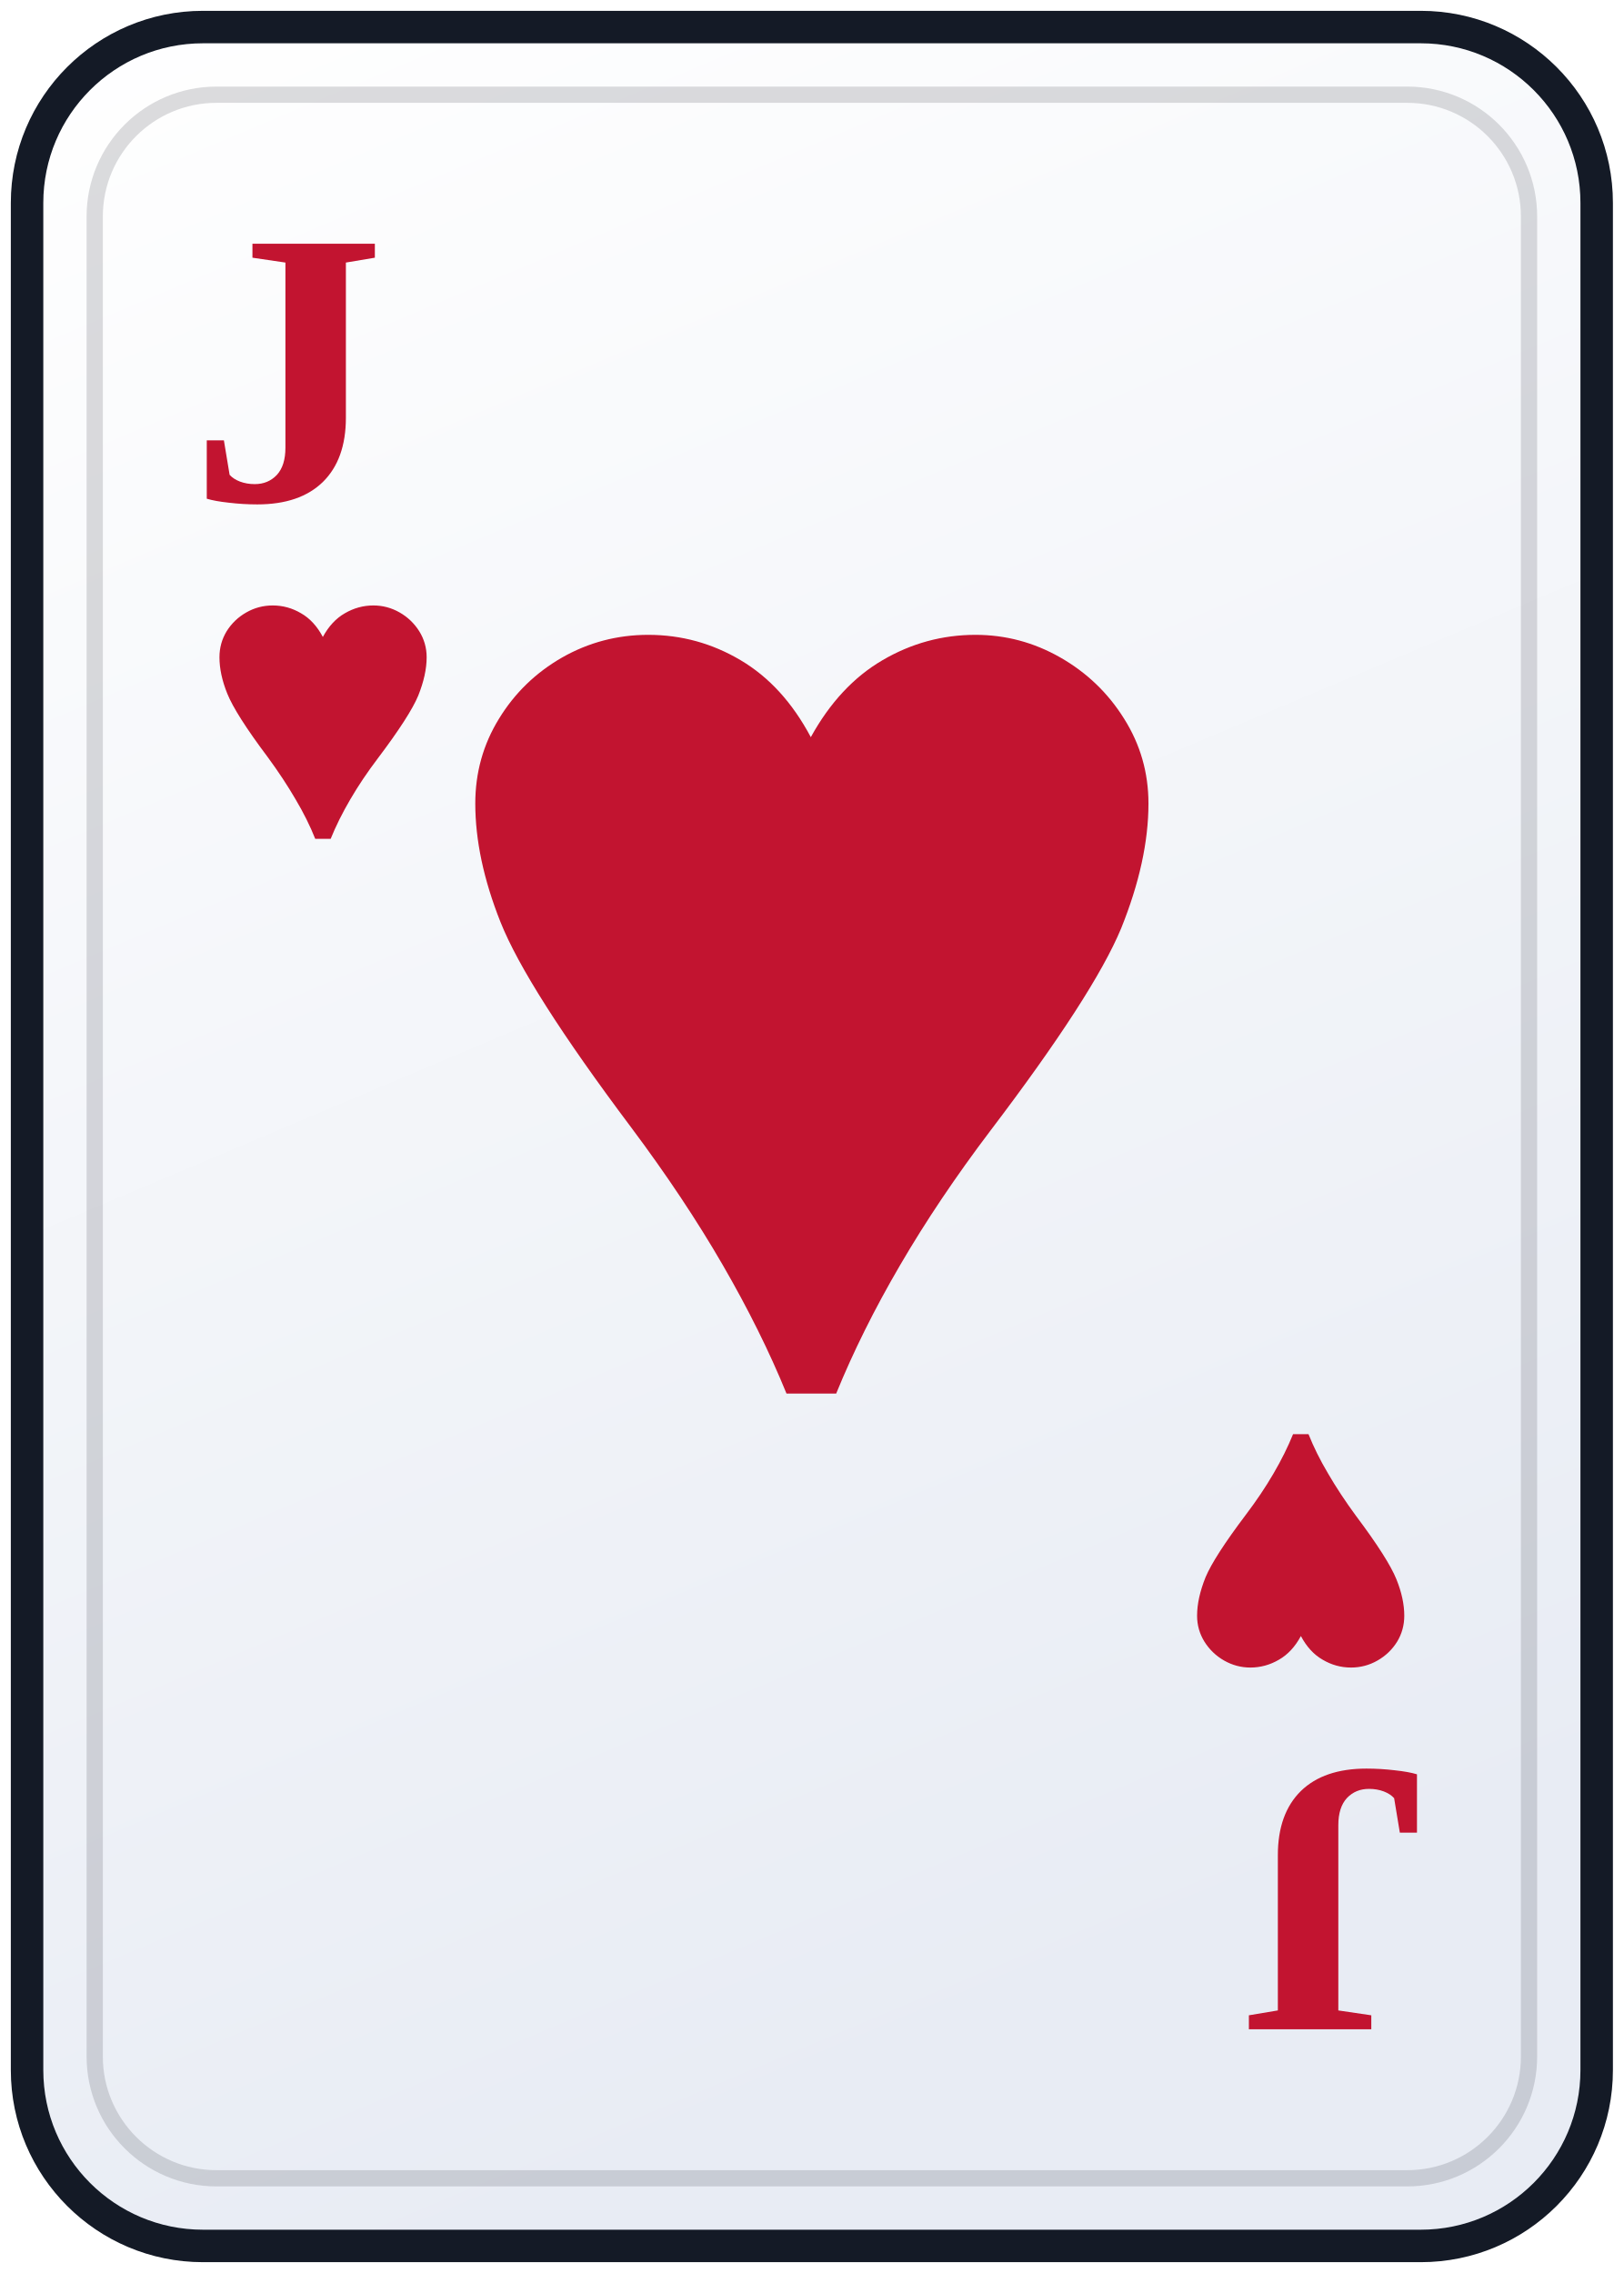
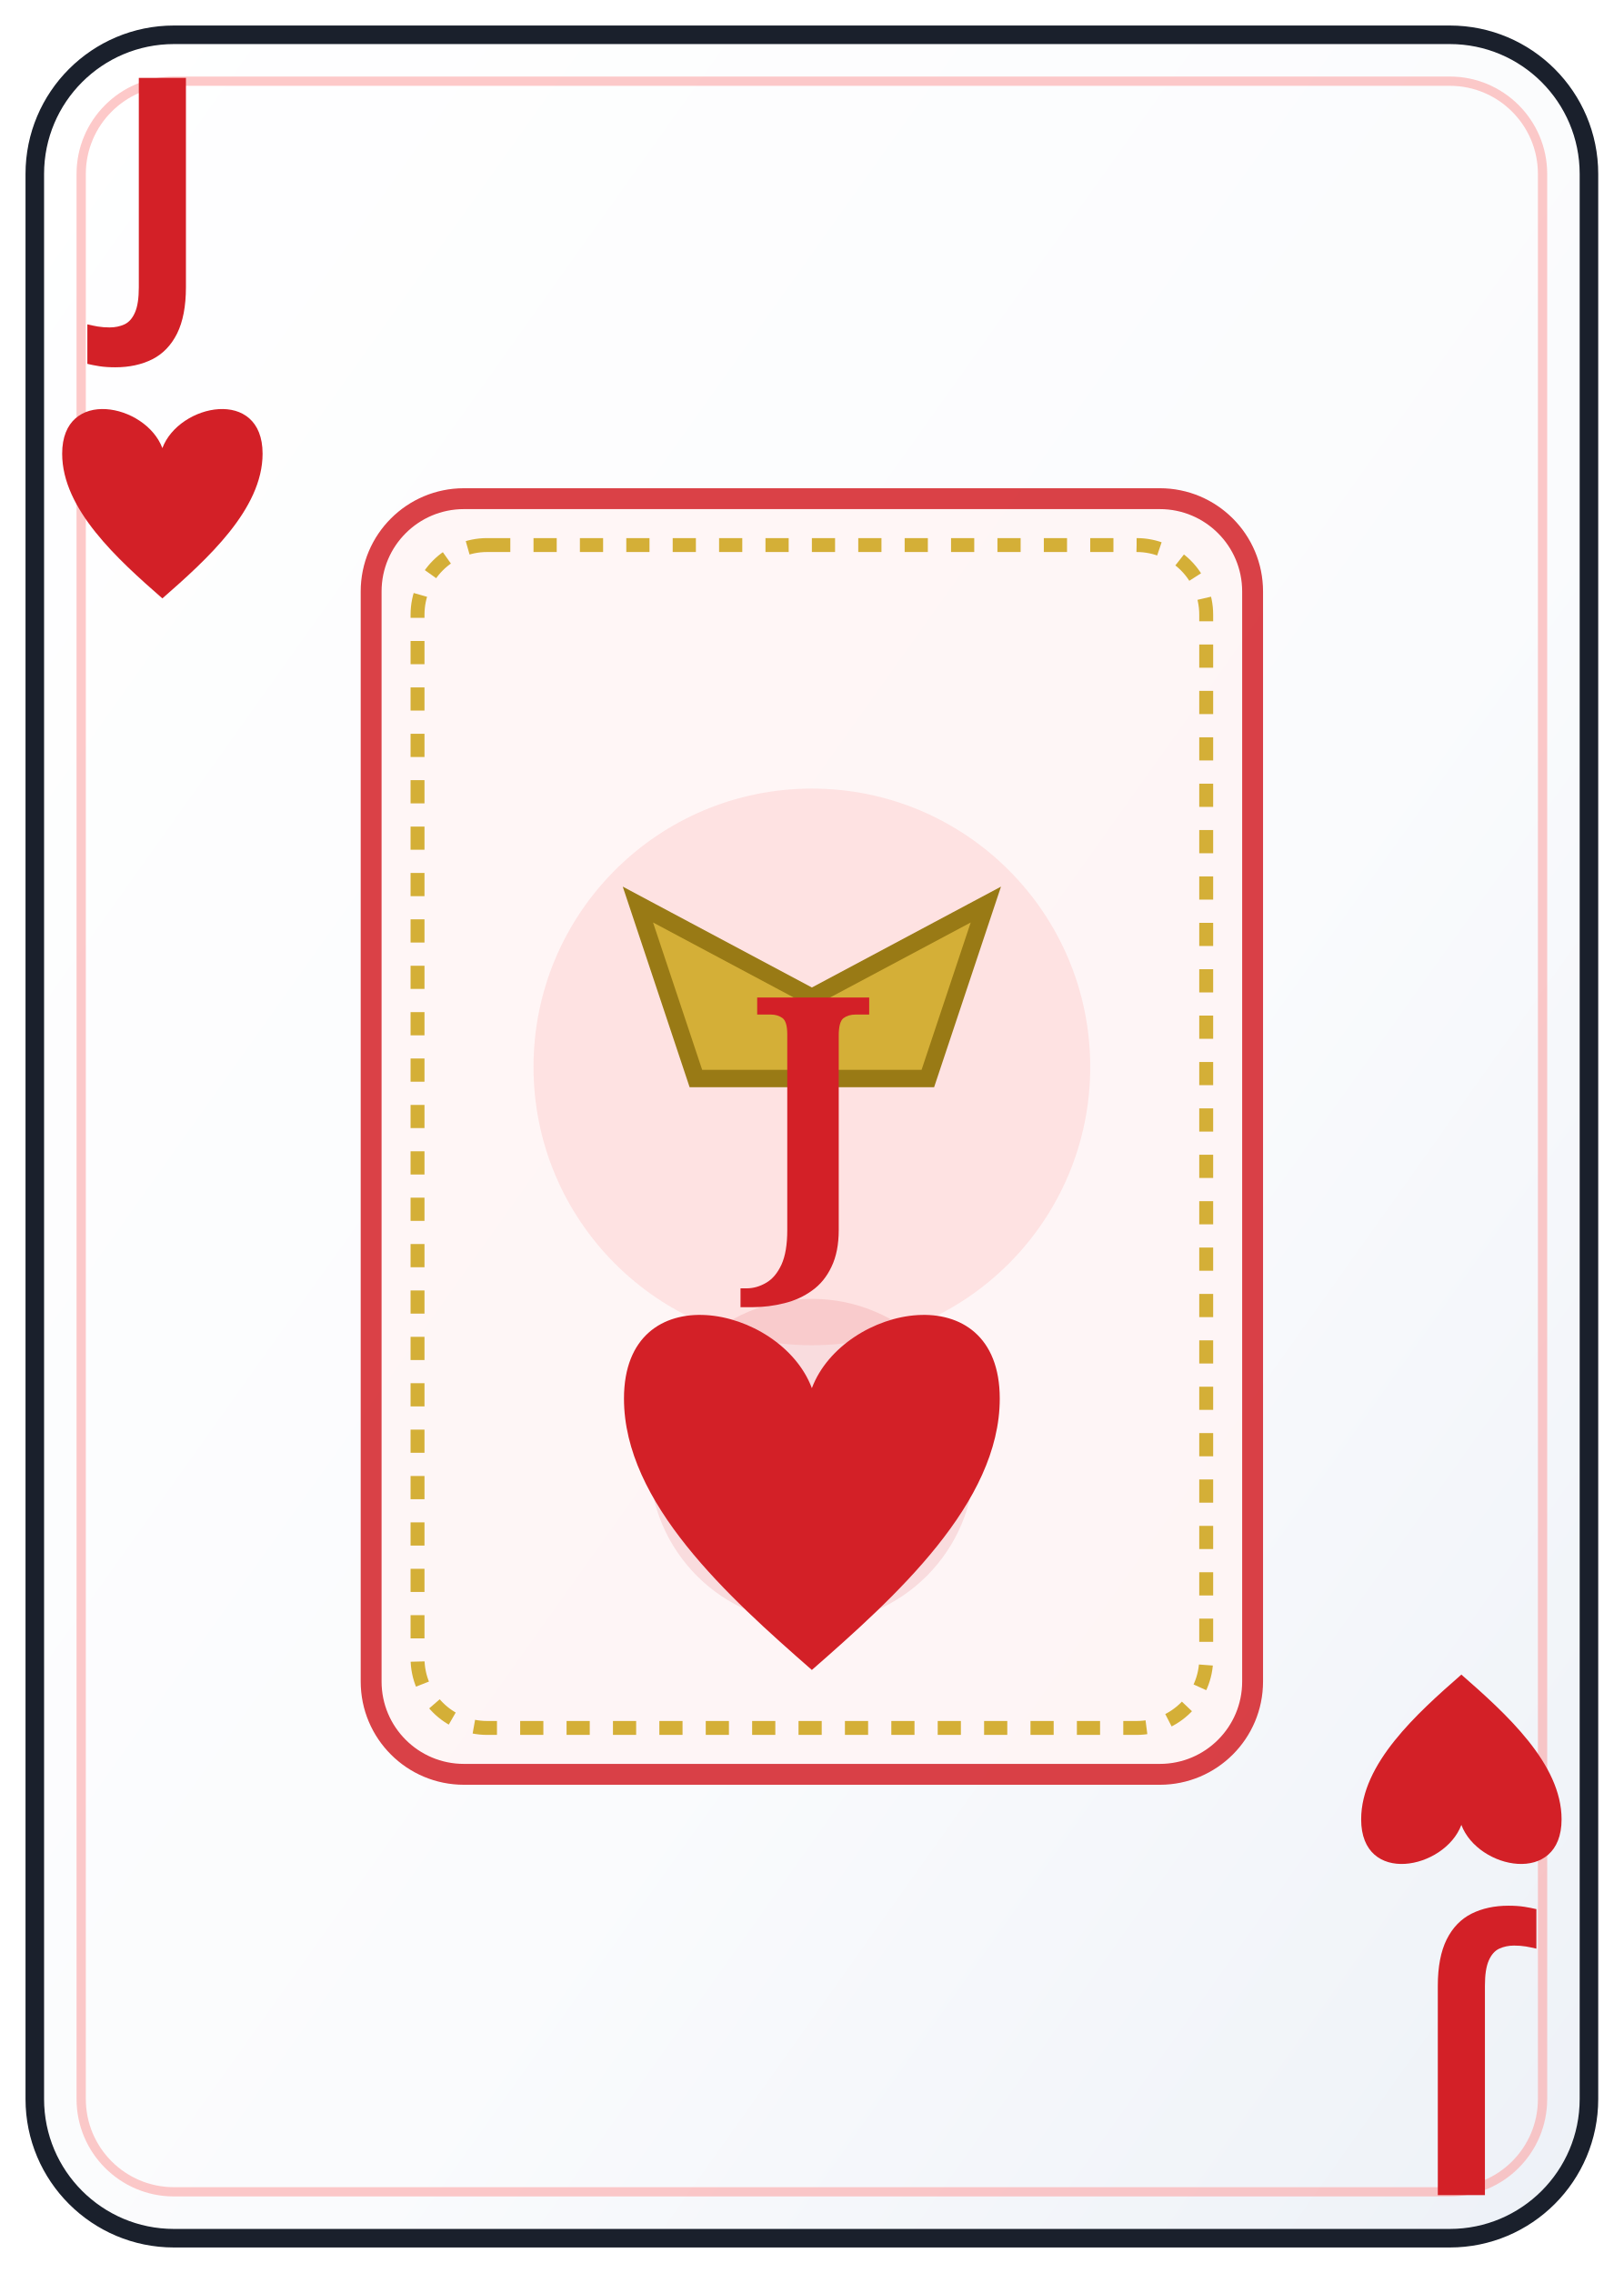
- <svg xmlns="http://www.w3.org/2000/svg" viewBox="0 0 120 168" width="120" height="168">
+ <svg xmlns="http://www.w3.org/2000/svg" viewBox="0 0 140 196" width="140" height="196">
  <defs>
-     <linearGradient id="paper" x1="0" y1="0" x2="0.3" y2="1">
-       <stop offset="0" stop-color="#ffffff" />
-       <stop offset="1" stop-color="#e8ecf4" />
+     <linearGradient id="cardBg" x1="0%" y1="0%" x2="100%" y2="100%">
+       <stop offset="0%" stop-color="#ffffff" />
+       <stop offset="60%" stop-color="#fafbfd" />
+       <stop offset="100%" stop-color="#edf1f7" />
    </linearGradient>
  </defs>
-   <rect x="2" y="2" width="116" height="164" rx="13" fill="url(#paper)" stroke="#141a26" stroke-width="2.4" />
-   <rect x="7" y="7" width="106" height="154" rx="9" fill="none" stroke="#141a26" stroke-opacity="0.15" stroke-width="1.2" />
-   <g fill="#c21430">
-     <text x="14" y="37" font-family="Georgia,'Times New Roman',serif" font-size="29" font-weight="700">J</text>
-     <text x="15" y="62" font-family="'Segoe UI Symbol','Apple Symbols','Noto Sans Symbols 2','DejaVu Sans',serif" font-size="24">♥</text>
+   <rect x="3" y="3" width="134" height="190" rx="12" fill="url(#cardBg)" stroke="#1a202c" stroke-width="1.6" />
+   <rect x="7" y="7" width="126" height="182" rx="8" fill="none" stroke="#fca5a5" stroke-width="0.8" opacity="0.6" />
+   <g transform="translate(14, 26)">
+     <text x="0" y="0" font-family="'Cinzel', 'Segoe UI', 'Helvetica Neue', serif" font-size="27" font-weight="800" text-anchor="middle" fill="#d32027">J</text>
+     <path d="M 0 -7 C -3 -15, -18 -18, -18 -6 C -18 4, -8 13, 0 20 C 8 13, 18 4, 18 -6 C 18 -18, 3 -15, 0 -7 Z" fill="#d32027" transform="translate(0, 16) scale(0.48)" />
  </g>
-   <text x="60" y="103" text-anchor="middle" font-family="'Segoe UI Symbol','Apple Symbols','Noto Sans Symbols 2','DejaVu Sans',serif" font-size="78" fill="#c21430">♥</text>
-   <g transform="rotate(180 60 84)">
-     <g fill="#c21430">
-       <text x="14" y="37" font-family="Georgia,'Times New Roman',serif" font-size="29" font-weight="700">J</text>
-       <text x="15" y="62" font-family="'Segoe UI Symbol','Apple Symbols','Noto Sans Symbols 2','DejaVu Sans',serif" font-size="24">♥</text>
-     </g>
+   <g transform="translate(70, 98)">
+     <rect x="-38" y="-55" width="76" height="110" rx="8" fill="#fff5f5" stroke="#d32027" stroke-width="1.8" opacity="0.85" />
+     <rect x="-34" y="-51" width="68" height="102" rx="6" fill="none" stroke="#d4af37" stroke-width="1.2" stroke-dasharray="2,2" />
+     <circle cx="0" cy="-6" r="24" fill="#fee2e2" />
+     <path d="M-15,-20 L-10,-5 L10,-5 L15,-20 L0,-12 Z" fill="#d4af37" stroke="#997a15" stroke-width="1.5" />
+     <text x="0" y="8" font-family="'Cinzel', 'Trajan Pro', 'Georgia', serif" font-size="28" font-weight="900" text-anchor="middle" fill="#d32027">J</text>
+     <circle cx="0" cy="28" r="14" fill="#d32027" opacity="0.12" />
+     <path d="M 0 -7 C -3 -15, -18 -18, -18 -6 C -18 4, -8 13, 0 20 C 8 13, 18 4, 18 -6 C 18 -18, 3 -15, 0 -7 Z" fill="#d32027" transform="translate(0, 28) scale(0.9)" />
+   </g>
+   <g transform="translate(126, 170) rotate(180)">
+     <text x="0" y="0" font-family="'Cinzel', 'Segoe UI', 'Helvetica Neue', serif" font-size="27" font-weight="800" text-anchor="middle" fill="#d32027">J</text>
+     <path d="M 0 -7 C -3 -15, -18 -18, -18 -6 C -18 4, -8 13, 0 20 C 8 13, 18 4, 18 -6 C 18 -18, 3 -15, 0 -7 Z" fill="#d32027" transform="translate(0, 16) scale(0.48)" />
  </g>
</svg>
